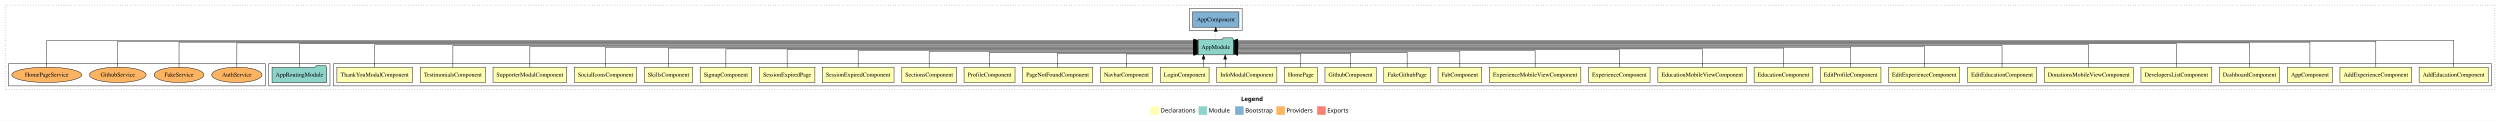
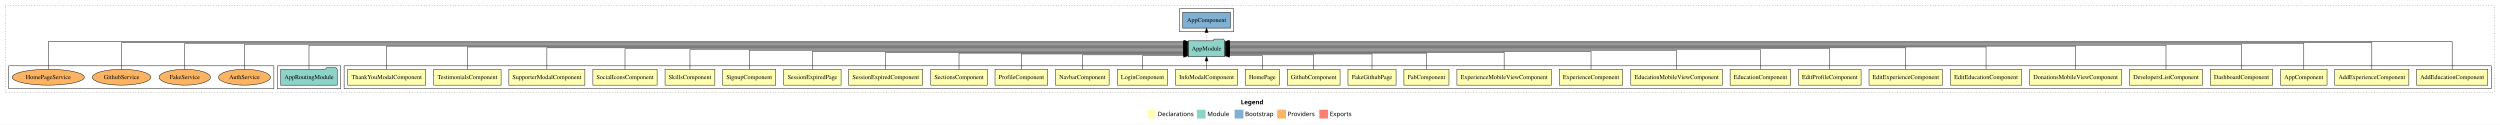
- <svg xmlns="http://www.w3.org/2000/svg" width="5879pt" height="284pt" viewBox="0.00 0.00 5879.00 284.00">
+ <svg xmlns="http://www.w3.org/2000/svg" width="5696pt" height="284pt" viewBox="0.00 0.00 5696.00 284.00">
  <g id="graph0" class="graph" transform="scale(1 1) rotate(0) translate(4 280)">
-     <polygon fill="#ffffff" stroke="transparent" points="-4,4 -4,-280 5875,-280 5875,4 -4,4" />
-     <text text-anchor="start" x="2914.509" y="-42.4" font-family="sans-serif" font-weight="bold" font-size="14.00" fill="#000000">Legend</text>
-     <polygon fill="#ffffb3" stroke="transparent" points="2701.5,-10 2701.5,-30 2721.5,-30 2721.5,-10 2701.5,-10" />
-     <text text-anchor="start" x="2725.129" y="-15.4" font-family="sans-serif" font-size="14.00" fill="#000000">  Declarations</text>
-     <polygon fill="#8dd3c7" stroke="transparent" points="2814.5,-10 2814.5,-30 2834.5,-30 2834.5,-10 2814.5,-10" />
-     <text text-anchor="start" x="2838.225" y="-15.4" font-family="sans-serif" font-size="14.00" fill="#000000">  Module</text>
-     <polygon fill="#80b1d3" stroke="transparent" points="2900.5,-10 2900.5,-30 2920.5,-30 2920.5,-10 2900.5,-10" />
-     <text text-anchor="start" x="2924.281" y="-15.4" font-family="sans-serif" font-size="14.00" fill="#000000">  Bootstrap</text>
-     <polygon fill="#fdb462" stroke="transparent" points="2997.5,-10 2997.5,-30 3017.5,-30 3017.5,-10 2997.5,-10" />
-     <text text-anchor="start" x="3021.173" y="-15.4" font-family="sans-serif" font-size="14.00" fill="#000000">  Providers</text>
-     <polygon fill="#fb8072" stroke="transparent" points="3093.5,-10 3093.5,-30 3113.5,-30 3113.5,-10 3093.5,-10" />
-     <text text-anchor="start" x="3117.226" y="-15.4" font-family="sans-serif" font-size="14.00" fill="#000000">  Exports</text>
+     <polygon fill="#ffffff" stroke="transparent" points="-4,4 -4,-280 5692,-280 5692,4 -4,4" />
+     <text text-anchor="start" x="2823.009" y="-42.4" font-family="sans-serif" font-weight="bold" font-size="14.00" fill="#000000">Legend</text>
+     <polygon fill="#ffffb3" stroke="transparent" points="2610,-10 2610,-30 2630,-30 2630,-10 2610,-10" />
+     <text text-anchor="start" x="2633.629" y="-15.4" font-family="sans-serif" font-size="14.00" fill="#000000">  Declarations</text>
+     <polygon fill="#8dd3c7" stroke="transparent" points="2723,-10 2723,-30 2743,-30 2743,-10 2723,-10" />
+     <text text-anchor="start" x="2746.725" y="-15.4" font-family="sans-serif" font-size="14.00" fill="#000000">  Module</text>
+     <polygon fill="#80b1d3" stroke="transparent" points="2809,-10 2809,-30 2829,-30 2829,-10 2809,-10" />
+     <text text-anchor="start" x="2832.781" y="-15.4" font-family="sans-serif" font-size="14.00" fill="#000000">  Bootstrap</text>
+     <polygon fill="#fdb462" stroke="transparent" points="2906,-10 2906,-30 2926,-30 2926,-10 2906,-10" />
+     <text text-anchor="start" x="2929.673" y="-15.4" font-family="sans-serif" font-size="14.00" fill="#000000">  Providers</text>
+     <polygon fill="#fb8072" stroke="transparent" points="3002,-10 3002,-30 3022,-30 3022,-10 3002,-10" />
+     <text text-anchor="start" x="3025.726" y="-15.4" font-family="sans-serif" font-size="14.00" fill="#000000">  Exports</text>
    <g id="clust1" class="cluster">
-       <polygon fill="none" stroke="#000000" stroke-dasharray="1,5" points="8,-70 8,-268 5863,-268 5863,-70 8,-70" />
+       <polygon fill="none" stroke="#000000" stroke-dasharray="1,5" points="8,-70 8,-268 5680,-268 5680,-70 8,-70" />
    </g>
    <g id="clust2" class="cluster">
-       <polygon fill="none" stroke="#000000" points="780,-78 780,-130 5855,-130 5855,-78 780,-78" />
-     </g>
-     <g id="clust34" class="cluster">
+       <polygon fill="none" stroke="#000000" points="780,-78 780,-130 5672,-130 5672,-78 780,-78" />
+     </g>
+     <g id="clust33" class="cluster">
      <polygon fill="none" stroke="#000000" points="628,-78 628,-130 772,-130 772,-78 628,-78" />
    </g>
+     <g id="clust35" class="cluster">
+       <polygon fill="none" stroke="#000000" points="2683,-208 2683,-260 2807,-260 2807,-208 2683,-208" />
+     </g>
    <g id="clust36" class="cluster">
-       <polygon fill="none" stroke="#000000" points="2793,-208 2793,-260 2917,-260 2917,-208 2793,-208" />
-     </g>
-     <g id="clust37" class="cluster">
      <polygon fill="none" stroke="#000000" points="16,-78 16,-130 620,-130 620,-78 16,-78" />
    </g>
    <g id="node1" class="node">
-       <polygon fill="#ffffb3" stroke="#000000" points="5847.202,-122 5684.798,-122 5684.798,-86 5847.202,-86 5847.202,-122" />
-       <text text-anchor="middle" x="5766" y="-99.8" font-family="Times,serif" font-size="14.00" fill="#000000">AddEducationComponent</text>
-     </g>
-     <g id="node32" class="node">
-       <polygon fill="#8dd3c7" stroke="#000000" points="2896.657,-187 2893.657,-191 2872.657,-191 2869.657,-187 2813.343,-187 2813.343,-151 2896.657,-151 2896.657,-187" />
-       <text text-anchor="middle" x="2855" y="-164.8" font-family="Times,serif" font-size="14.00" fill="#000000">AppModule</text>
+       <polygon fill="#ffffb3" stroke="#000000" points="5664.202,-122 5501.798,-122 5501.798,-86 5664.202,-86 5664.202,-122" />
+       <text text-anchor="middle" x="5583" y="-99.8" font-family="Times,serif" font-size="14.00" fill="#000000">AddEducationComponent</text>
+     </g>
+     <g id="node31" class="node">
+       <polygon fill="#8dd3c7" stroke="#000000" points="2786.657,-187 2783.657,-191 2762.657,-191 2759.657,-187 2703.343,-187 2703.343,-151 2786.657,-151 2786.657,-187" />
+       <text text-anchor="middle" x="2745" y="-164.8" font-family="Times,serif" font-size="14.00" fill="#000000">AppModule</text>
    </g>
    <g id="edge1" class="edge">
-       <path fill="none" stroke="#000000" d="M5766,-122.38C5766,-146.279 5766,-185 5766,-185 5766,-185 2906.71,-185 2906.71,-185" />
-       <polygon fill="#000000" stroke="#000000" points="2906.71,-181.5 2896.71,-185 2906.71,-188.5 2906.71,-181.5" />
+       <path fill="none" stroke="#000000" d="M5583,-122.38C5583,-146.279 5583,-185 5583,-185 5583,-185 2796.765,-185 2796.765,-185" />
+       <polygon fill="#000000" stroke="#000000" points="2796.765,-181.5 2786.765,-185 2796.765,-188.5 2796.765,-181.5" />
    </g>
    <g id="node2" class="node">
-       <polygon fill="#ffffb3" stroke="#000000" points="5667.402,-122 5498.598,-122 5498.598,-86 5667.402,-86 5667.402,-122" />
-       <text text-anchor="middle" x="5583" y="-99.8" font-family="Times,serif" font-size="14.00" fill="#000000">AddExperienceComponent</text>
+       <polygon fill="#ffffb3" stroke="#000000" points="5484.402,-122 5315.598,-122 5315.598,-86 5484.402,-86 5484.402,-122" />
+       <text text-anchor="middle" x="5400" y="-99.8" font-family="Times,serif" font-size="14.00" fill="#000000">AddExperienceComponent</text>
    </g>
    <g id="edge2" class="edge">
-       <path fill="none" stroke="#000000" d="M5583,-122.323C5583,-145.66 5583,-183 5583,-183 5583,-183 2906.759,-183 2906.759,-183" />
-       <polygon fill="#000000" stroke="#000000" points="2906.759,-179.5 2896.759,-183 2906.759,-186.5 2906.759,-179.5" />
+       <path fill="none" stroke="#000000" d="M5400,-122.323C5400,-145.66 5400,-183 5400,-183 5400,-183 2796.704,-183 2796.704,-183" />
+       <polygon fill="#000000" stroke="#000000" points="2796.704,-179.5 2786.704,-183 2796.704,-186.5 2796.704,-179.5" />
    </g>
    <g id="node3" class="node">
-       <polygon fill="#ffffb3" stroke="#000000" points="5480.94,-122 5375.06,-122 5375.06,-86 5480.94,-86 5480.94,-122" />
-       <text text-anchor="middle" x="5428" y="-99.8" font-family="Times,serif" font-size="14.00" fill="#000000">AppComponent</text>
+       <polygon fill="#ffffb3" stroke="#000000" points="5297.94,-122 5192.06,-122 5192.06,-86 5297.94,-86 5297.94,-122" />
+       <text text-anchor="middle" x="5245" y="-99.8" font-family="Times,serif" font-size="14.00" fill="#000000">AppComponent</text>
    </g>
    <g id="edge3" class="edge">
-       <path fill="none" stroke="#000000" d="M5428,-122.248C5428,-145.018 5428,-181 5428,-181 5428,-181 2906.72,-181 2906.72,-181" />
-       <polygon fill="#000000" stroke="#000000" points="2906.72,-177.5 2896.72,-181 2906.72,-184.5 2906.72,-177.5" />
+       <path fill="none" stroke="#000000" d="M5245,-122.248C5245,-145.018 5245,-181 5245,-181 5245,-181 2796.823,-181 2796.823,-181" />
+       <polygon fill="#000000" stroke="#000000" points="2796.823,-177.5 2786.823,-181 2796.823,-184.5 2796.823,-177.5" />
    </g>
    <g id="node4" class="node">
-       <polygon fill="#ffffb3" stroke="#000000" points="5356.973,-122 5215.027,-122 5215.027,-86 5356.973,-86 5356.973,-122" />
-       <text text-anchor="middle" x="5286" y="-99.8" font-family="Times,serif" font-size="14.00" fill="#000000">DashboardComponent</text>
+       <polygon fill="#ffffb3" stroke="#000000" points="5173.973,-122 5032.027,-122 5032.027,-86 5173.973,-86 5173.973,-122" />
+       <text text-anchor="middle" x="5103" y="-99.8" font-family="Times,serif" font-size="14.00" fill="#000000">DashboardComponent</text>
    </g>
    <g id="edge4" class="edge">
-       <path fill="none" stroke="#000000" d="M5286,-122.155C5286,-144.352 5286,-179 5286,-179 5286,-179 2906.683,-179 2906.683,-179" />
-       <polygon fill="#000000" stroke="#000000" points="2906.683,-175.5 2896.683,-179 2906.683,-182.5 2906.683,-175.5" />
+       <path fill="none" stroke="#000000" d="M5103,-122.155C5103,-144.352 5103,-179 5103,-179 5103,-179 2796.677,-179 2796.677,-179" />
+       <polygon fill="#000000" stroke="#000000" points="2796.677,-175.5 2786.677,-179 2796.677,-182.5 2796.677,-175.5" />
    </g>
    <g id="node5" class="node">
-       <polygon fill="#ffffb3" stroke="#000000" points="5197.357,-122 5030.643,-122 5030.643,-86 5197.357,-86 5197.357,-122" />
-       <text text-anchor="middle" x="5114" y="-99.8" font-family="Times,serif" font-size="14.00" fill="#000000">DevelopersListComponent</text>
+       <polygon fill="#ffffb3" stroke="#000000" points="5014.357,-122 4847.643,-122 4847.643,-86 5014.357,-86 5014.357,-122" />
+       <text text-anchor="middle" x="4931" y="-99.8" font-family="Times,serif" font-size="14.00" fill="#000000">DevelopersListComponent</text>
    </g>
    <g id="edge5" class="edge">
-       <path fill="none" stroke="#000000" d="M5114,-122.045C5114,-143.662 5114,-177 5114,-177 5114,-177 2907.118,-177 2907.118,-177" />
-       <polygon fill="#000000" stroke="#000000" points="2907.118,-173.5 2897.118,-177 2907.118,-180.5 2907.118,-173.5" />
+       <path fill="none" stroke="#000000" d="M4931,-122.045C4931,-143.662 4931,-177 4931,-177 4931,-177 2796.716,-177 2796.716,-177" />
+       <polygon fill="#000000" stroke="#000000" points="2796.716,-173.5 2786.716,-177 2796.716,-180.5 2796.716,-173.5" />
    </g>
    <g id="node6" class="node">
-       <polygon fill="#ffffb3" stroke="#000000" points="5012.639,-122 4803.361,-122 4803.361,-86 5012.639,-86 5012.639,-122" />
-       <text text-anchor="middle" x="4908" y="-99.8" font-family="Times,serif" font-size="14.00" fill="#000000">DonationsMobileViewComponent</text>
+       <polygon fill="#ffffb3" stroke="#000000" points="4829.639,-122 4620.361,-122 4620.361,-86 4829.639,-86 4829.639,-122" />
+       <text text-anchor="middle" x="4725" y="-99.8" font-family="Times,serif" font-size="14.00" fill="#000000">DonationsMobileViewComponent</text>
    </g>
    <g id="edge6" class="edge">
-       <path fill="none" stroke="#000000" d="M4908,-122.284C4908,-143.321 4908,-175 4908,-175 4908,-175 2906.94,-175 2906.94,-175" />
-       <polygon fill="#000000" stroke="#000000" points="2906.94,-171.5 2896.94,-175 2906.94,-178.5 2906.94,-171.5" />
+       <path fill="none" stroke="#000000" d="M4725,-122.284C4725,-143.321 4725,-175 4725,-175 4725,-175 2796.812,-175 2796.812,-175" />
+       <polygon fill="#000000" stroke="#000000" points="2796.812,-171.5 2786.812,-175 2796.812,-178.5 2796.812,-171.5" />
    </g>
    <g id="node7" class="node">
-       <polygon fill="#ffffb3" stroke="#000000" points="4784.93,-122 4623.07,-122 4623.07,-86 4784.93,-86 4784.93,-122" />
-       <text text-anchor="middle" x="4704" y="-99.8" font-family="Times,serif" font-size="14.00" fill="#000000">EditEducationComponent</text>
+       <polygon fill="#ffffb3" stroke="#000000" points="4601.93,-122 4440.07,-122 4440.07,-86 4601.93,-86 4601.93,-122" />
+       <text text-anchor="middle" x="4521" y="-99.8" font-family="Times,serif" font-size="14.00" fill="#000000">EditEducationComponent</text>
    </g>
    <g id="edge7" class="edge">
-       <path fill="none" stroke="#000000" d="M4704,-122.129C4704,-142.572 4704,-173 4704,-173 4704,-173 2907.093,-173 2907.093,-173" />
-       <polygon fill="#000000" stroke="#000000" points="2907.093,-169.5 2897.093,-173 2907.093,-176.5 2907.093,-169.5" />
+       <path fill="none" stroke="#000000" d="M4521,-122.129C4521,-142.572 4521,-173 4521,-173 4521,-173 2796.717,-173 2796.717,-173" />
+       <polygon fill="#000000" stroke="#000000" points="2796.717,-169.5 2786.717,-173 2796.717,-176.5 2796.717,-169.5" />
    </g>
    <g id="node8" class="node">
-       <polygon fill="#ffffb3" stroke="#000000" points="4604.629,-122 4437.371,-122 4437.371,-86 4604.629,-86 4604.629,-122" />
-       <text text-anchor="middle" x="4521" y="-99.8" font-family="Times,serif" font-size="14.00" fill="#000000">EditExperienceComponent</text>
+       <polygon fill="#ffffb3" stroke="#000000" points="4421.629,-122 4254.371,-122 4254.371,-86 4421.629,-86 4421.629,-122" />
+       <text text-anchor="middle" x="4338" y="-99.8" font-family="Times,serif" font-size="14.00" fill="#000000">EditExperienceComponent</text>
    </g>
    <g id="edge8" class="edge">
-       <path fill="none" stroke="#000000" d="M4521,-122.308C4521,-142.145 4521,-171 4521,-171 4521,-171 2907.015,-171 2907.015,-171" />
-       <polygon fill="#000000" stroke="#000000" points="2907.015,-167.5 2897.015,-171 2907.015,-174.5 2907.015,-167.5" />
+       <path fill="none" stroke="#000000" d="M4338,-122.308C4338,-142.145 4338,-171 4338,-171 4338,-171 2796.79,-171 2796.79,-171" />
+       <polygon fill="#000000" stroke="#000000" points="2796.79,-167.5 2786.79,-171 2796.79,-174.5 2796.79,-167.5" />
    </g>
    <g id="node9" class="node">
-       <polygon fill="#ffffb3" stroke="#000000" points="4419.266,-122 4276.734,-122 4276.734,-86 4419.266,-86 4419.266,-122" />
-       <text text-anchor="middle" x="4348" y="-99.8" font-family="Times,serif" font-size="14.00" fill="#000000">EditProfileComponent</text>
+       <polygon fill="#ffffb3" stroke="#000000" points="4236.266,-122 4093.734,-122 4093.734,-86 4236.266,-86 4236.266,-122" />
+       <text text-anchor="middle" x="4165" y="-99.8" font-family="Times,serif" font-size="14.00" fill="#000000">EditProfileComponent</text>
    </g>
    <g id="edge9" class="edge">
-       <path fill="none" stroke="#000000" d="M4348,-122.106C4348,-141.339 4348,-169 4348,-169 4348,-169 2906.883,-169 2906.883,-169" />
-       <polygon fill="#000000" stroke="#000000" points="2906.883,-165.5 2896.883,-169 2906.883,-172.5 2906.883,-165.5" />
+       <path fill="none" stroke="#000000" d="M4165,-122.106C4165,-141.339 4165,-169 4165,-169 4165,-169 2796.729,-169 2796.729,-169" />
+       <polygon fill="#000000" stroke="#000000" points="2796.729,-165.5 2786.729,-169 2796.729,-172.5 2796.729,-165.5" />
    </g>
    <g id="node10" class="node">
-       <polygon fill="#ffffb3" stroke="#000000" points="4259.095,-122 4120.905,-122 4120.905,-86 4259.095,-86 4259.095,-122" />
-       <text text-anchor="middle" x="4190" y="-99.8" font-family="Times,serif" font-size="14.00" fill="#000000">EducationComponent</text>
+       <polygon fill="#ffffb3" stroke="#000000" points="4076.095,-122 3937.905,-122 3937.905,-86 4076.095,-86 4076.095,-122" />
+       <text text-anchor="middle" x="4007" y="-99.8" font-family="Times,serif" font-size="14.00" fill="#000000">EducationComponent</text>
    </g>
    <g id="edge10" class="edge">
-       <path fill="none" stroke="#000000" d="M4190,-122.222C4190,-140.828 4190,-167 4190,-167 4190,-167 2906.788,-167 2906.788,-167" />
-       <polygon fill="#000000" stroke="#000000" points="2906.788,-163.5 2896.788,-167 2906.787,-170.5 2906.788,-163.5" />
+       <path fill="none" stroke="#000000" d="M4007,-122.222C4007,-140.828 4007,-167 4007,-167 4007,-167 2796.989,-167 2796.989,-167" />
+       <polygon fill="#000000" stroke="#000000" points="2796.989,-163.5 2786.989,-167 2796.989,-170.5 2796.989,-163.5" />
    </g>
    <g id="node11" class="node">
-       <polygon fill="#ffffb3" stroke="#000000" points="4103.354,-122 3894.646,-122 3894.646,-86 4103.354,-86 4103.354,-122" />
-       <text text-anchor="middle" x="3999" y="-99.8" font-family="Times,serif" font-size="14.00" fill="#000000">EducationMobileViewComponent</text>
+       <polygon fill="#ffffb3" stroke="#000000" points="3920.354,-122 3711.646,-122 3711.646,-86 3920.354,-86 3920.354,-122" />
+       <text text-anchor="middle" x="3816" y="-99.8" font-family="Times,serif" font-size="14.00" fill="#000000">EducationMobileViewComponent</text>
    </g>
    <g id="edge11" class="edge">
-       <path fill="none" stroke="#000000" d="M3999,-122.302C3999,-140.27 3999,-165 3999,-165 3999,-165 2906.731,-165 2906.731,-165" />
-       <polygon fill="#000000" stroke="#000000" points="2906.731,-161.5 2896.731,-165 2906.731,-168.5 2906.731,-161.5" />
+       <path fill="none" stroke="#000000" d="M3816,-122.302C3816,-140.27 3816,-165 3816,-165 3816,-165 2796.985,-165 2796.985,-165" />
+       <polygon fill="#000000" stroke="#000000" points="2796.985,-161.5 2786.985,-165 2796.984,-168.5 2796.985,-161.5" />
    </g>
    <g id="node12" class="node">
-       <polygon fill="#ffffb3" stroke="#000000" points="3876.295,-122 3731.705,-122 3731.705,-86 3876.295,-86 3876.295,-122" />
-       <text text-anchor="middle" x="3804" y="-99.8" font-family="Times,serif" font-size="14.00" fill="#000000">ExperienceComponent</text>
+       <polygon fill="#ffffb3" stroke="#000000" points="3693.295,-122 3548.705,-122 3548.705,-86 3693.295,-86 3693.295,-122" />
+       <text text-anchor="middle" x="3621" y="-99.8" font-family="Times,serif" font-size="14.00" fill="#000000">ExperienceComponent</text>
    </g>
    <g id="edge12" class="edge">
-       <path fill="none" stroke="#000000" d="M3804,-122.022C3804,-139.373 3804,-163 3804,-163 3804,-163 2906.694,-163 2906.694,-163" />
-       <polygon fill="#000000" stroke="#000000" points="2906.694,-159.5 2896.694,-163 2906.694,-166.5 2906.694,-159.5" />
+       <path fill="none" stroke="#000000" d="M3621,-122.022C3621,-139.373 3621,-163 3621,-163 3621,-163 2796.662,-163 2796.662,-163" />
+       <polygon fill="#000000" stroke="#000000" points="2796.662,-159.5 2786.662,-163 2796.662,-166.5 2796.662,-159.5" />
    </g>
    <g id="node13" class="node">
-       <polygon fill="#ffffb3" stroke="#000000" points="3713.553,-122 3498.447,-122 3498.447,-86 3713.553,-86 3713.553,-122" />
-       <text text-anchor="middle" x="3606" y="-99.8" font-family="Times,serif" font-size="14.00" fill="#000000">ExperienceMobileViewComponent</text>
+       <polygon fill="#ffffb3" stroke="#000000" points="3530.553,-122 3315.447,-122 3315.447,-86 3530.553,-86 3530.553,-122" />
+       <text text-anchor="middle" x="3423" y="-99.8" font-family="Times,serif" font-size="14.00" fill="#000000">ExperienceMobileViewComponent</text>
    </g>
    <g id="edge13" class="edge">
-       <path fill="none" stroke="#000000" d="M3606,-122.035C3606,-138.734 3606,-161 3606,-161 3606,-161 2906.716,-161 2906.716,-161" />
-       <polygon fill="#000000" stroke="#000000" points="2906.716,-157.5 2896.716,-161 2906.716,-164.5 2906.716,-157.5" />
+       <path fill="none" stroke="#000000" d="M3423,-122.035C3423,-138.734 3423,-161 3423,-161 3423,-161 2796.9,-161 2796.9,-161" />
+       <polygon fill="#000000" stroke="#000000" points="2796.9,-157.5 2786.9,-161 2796.9,-164.5 2796.9,-157.5" />
    </g>
    <g id="node14" class="node">
-       <polygon fill="#ffffb3" stroke="#000000" points="3480.33,-122 3377.67,-122 3377.67,-86 3480.33,-86 3480.33,-122" />
-       <text text-anchor="middle" x="3429" y="-99.8" font-family="Times,serif" font-size="14.00" fill="#000000">FabComponent</text>
+       <polygon fill="#ffffb3" stroke="#000000" points="3297.33,-122 3194.67,-122 3194.67,-86 3297.33,-86 3297.33,-122" />
+       <text text-anchor="middle" x="3246" y="-99.8" font-family="Times,serif" font-size="14.00" fill="#000000">FabComponent</text>
    </g>
    <g id="edge14" class="edge">
-       <path fill="none" stroke="#000000" d="M3429,-122.009C3429,-138.049 3429,-159 3429,-159 3429,-159 2906.743,-159 2906.743,-159" />
-       <polygon fill="#000000" stroke="#000000" points="2906.743,-155.5 2896.743,-159 2906.743,-162.5 2906.743,-155.5" />
+       <path fill="none" stroke="#000000" d="M3246,-122.009C3246,-138.049 3246,-159 3246,-159 3246,-159 2796.853,-159 2796.853,-159" />
+       <polygon fill="#000000" stroke="#000000" points="2796.853,-155.5 2786.853,-159 2796.853,-162.5 2796.853,-155.5" />
    </g>
    <g id="node15" class="node">
-       <polygon fill="#ffffb3" stroke="#000000" points="3359.812,-122 3250.188,-122 3250.188,-86 3359.812,-86 3359.812,-122" />
-       <text text-anchor="middle" x="3305" y="-99.8" font-family="Times,serif" font-size="14.00" fill="#000000">FakeGithubPage</text>
+       <polygon fill="#ffffb3" stroke="#000000" points="3176.812,-122 3067.188,-122 3067.188,-86 3176.812,-86 3176.812,-122" />
+       <text text-anchor="middle" x="3122" y="-99.8" font-family="Times,serif" font-size="14.00" fill="#000000">FakeGithubPage</text>
    </g>
    <g id="edge15" class="edge">
-       <path fill="none" stroke="#000000" d="M3305,-122.24C3305,-137.571 3305,-157 3305,-157 3305,-157 2906.931,-157 2906.931,-157" />
-       <polygon fill="#000000" stroke="#000000" points="2906.931,-153.5 2896.931,-157 2906.931,-160.5 2906.931,-153.5" />
+       <path fill="none" stroke="#000000" d="M3122,-122.24C3122,-137.571 3122,-157 3122,-157 3122,-157 2796.786,-157 2796.786,-157" />
+       <polygon fill="#000000" stroke="#000000" points="2796.786,-153.5 2786.786,-157 2796.786,-160.5 2796.786,-153.5" />
    </g>
    <g id="node16" class="node">
-       <polygon fill="#ffffb3" stroke="#000000" points="3232.22,-122 3111.78,-122 3111.78,-86 3232.22,-86 3232.22,-122" />
-       <text text-anchor="middle" x="3172" y="-99.8" font-family="Times,serif" font-size="14.00" fill="#000000">GithubComponent</text>
+       <polygon fill="#ffffb3" stroke="#000000" points="3049.22,-122 2928.78,-122 2928.78,-86 3049.22,-86 3049.22,-122" />
+       <text text-anchor="middle" x="2989" y="-99.8" font-family="Times,serif" font-size="14.00" fill="#000000">GithubComponent</text>
    </g>
    <g id="edge16" class="edge">
-       <path fill="none" stroke="#000000" d="M3172,-122.124C3172,-136.783 3172,-155 3172,-155 3172,-155 2906.768,-155 2906.768,-155" />
-       <polygon fill="#000000" stroke="#000000" points="2906.768,-151.5 2896.768,-155 2906.768,-158.5 2906.768,-151.5" />
+       <path fill="none" stroke="#000000" d="M2989,-122.124C2989,-136.783 2989,-155 2989,-155 2989,-155 2796.668,-155 2796.668,-155" />
+       <polygon fill="#000000" stroke="#000000" points="2796.668,-151.5 2786.668,-155 2796.668,-158.5 2796.668,-151.5" />
    </g>
    <g id="node17" class="node">
-       <polygon fill="#ffffb3" stroke="#000000" points="3093.925,-122 3016.075,-122 3016.075,-86 3093.925,-86 3093.925,-122" />
-       <text text-anchor="middle" x="3055" y="-99.8" font-family="Times,serif" font-size="14.00" fill="#000000">HomePage</text>
+       <polygon fill="#ffffb3" stroke="#000000" points="2910.925,-122 2833.075,-122 2833.075,-86 2910.925,-86 2910.925,-122" />
+       <text text-anchor="middle" x="2872" y="-99.8" font-family="Times,serif" font-size="14.00" fill="#000000">HomePage</text>
    </g>
    <g id="edge17" class="edge">
-       <path fill="none" stroke="#000000" d="M3055,-122.246C3055,-136.177 3055,-153 3055,-153 3055,-153 2906.927,-153 2906.927,-153" />
-       <polygon fill="#000000" stroke="#000000" points="2906.927,-149.5 2896.927,-153 2906.927,-156.5 2906.927,-149.5" />
+       <path fill="none" stroke="#000000" d="M2872,-122.246C2872,-136.177 2872,-153 2872,-153 2872,-153 2796.936,-153 2796.936,-153" />
+       <polygon fill="#000000" stroke="#000000" points="2796.937,-149.5 2786.936,-153 2796.936,-156.5 2796.937,-149.5" />
    </g>
    <g id="node18" class="node">
-       <polygon fill="#ffffb3" stroke="#000000" points="2998.704,-122 2857.296,-122 2857.296,-86 2998.704,-86 2998.704,-122" />
-       <text text-anchor="middle" x="2928" y="-99.8" font-family="Times,serif" font-size="14.00" fill="#000000">InfoModalComponent</text>
+       <polygon fill="#ffffb3" stroke="#000000" points="2815.704,-122 2674.296,-122 2674.296,-86 2815.704,-86 2815.704,-122" />
+       <text text-anchor="middle" x="2745" y="-99.8" font-family="Times,serif" font-size="14.00" fill="#000000">InfoModalComponent</text>
    </g>
    <g id="edge18" class="edge">
-       <path fill="none" stroke="#000000" d="M2877.113,-122.106C2877.113,-122.106 2877.113,-140.991 2877.113,-140.991" />
-       <polygon fill="#000000" stroke="#000000" points="2873.613,-140.991 2877.113,-150.991 2880.613,-140.991 2873.613,-140.991" />
+       <path fill="none" stroke="#000000" d="M2745,-122.106C2745,-122.106 2745,-140.991 2745,-140.991" />
+       <polygon fill="#000000" stroke="#000000" points="2741.5,-140.991 2745,-150.991 2748.5,-140.991 2741.5,-140.991" />
    </g>
    <g id="node19" class="node">
-       <polygon fill="#ffffb3" stroke="#000000" points="2839.276,-122 2724.724,-122 2724.724,-86 2839.276,-86 2839.276,-122" />
-       <text text-anchor="middle" x="2782" y="-99.8" font-family="Times,serif" font-size="14.00" fill="#000000">LoginComponent</text>
+       <polygon fill="#ffffb3" stroke="#000000" points="2656.276,-122 2541.724,-122 2541.724,-86 2656.276,-86 2656.276,-122" />
+       <text text-anchor="middle" x="2599" y="-99.8" font-family="Times,serif" font-size="14.00" fill="#000000">LoginComponent</text>
    </g>
    <g id="edge19" class="edge">
-       <path fill="none" stroke="#000000" d="M2826.28,-122.106C2826.28,-122.106 2826.28,-140.991 2826.28,-140.991" />
-       <polygon fill="#000000" stroke="#000000" points="2822.78,-140.991 2826.28,-150.991 2829.78,-140.991 2822.78,-140.991" />
+       <path fill="none" stroke="#000000" d="M2599,-122.246C2599,-136.177 2599,-153 2599,-153 2599,-153 2693.162,-153 2693.162,-153" />
+       <polygon fill="#000000" stroke="#000000" points="2693.162,-156.5 2703.162,-153 2693.162,-149.5 2693.162,-156.5" />
    </g>
    <g id="node20" class="node">
-       <polygon fill="#ffffb3" stroke="#000000" points="2706.03,-122 2583.97,-122 2583.97,-86 2706.03,-86 2706.03,-122" />
-       <text text-anchor="middle" x="2645" y="-99.8" font-family="Times,serif" font-size="14.00" fill="#000000">NavbarComponent</text>
+       <polygon fill="#ffffb3" stroke="#000000" points="2523.03,-122 2400.97,-122 2400.97,-86 2523.03,-86 2523.03,-122" />
+       <text text-anchor="middle" x="2462" y="-99.8" font-family="Times,serif" font-size="14.00" fill="#000000">NavbarComponent</text>
    </g>
    <g id="edge20" class="edge">
-       <path fill="none" stroke="#000000" d="M2645,-122.246C2645,-136.177 2645,-153 2645,-153 2645,-153 2803.26,-153 2803.26,-153" />
-       <polygon fill="#000000" stroke="#000000" points="2803.26,-156.5 2813.26,-153 2803.26,-149.5 2803.26,-156.5" />
+       <path fill="none" stroke="#000000" d="M2462,-122.124C2462,-136.783 2462,-155 2462,-155 2462,-155 2693.242,-155 2693.242,-155" />
+       <polygon fill="#000000" stroke="#000000" points="2693.242,-158.5 2703.242,-155 2693.242,-151.5 2693.242,-158.5" />
    </g>
    <g id="node21" class="node">
-       <polygon fill="#ffffb3" stroke="#000000" points="2565.824,-122 2400.176,-122 2400.176,-86 2565.824,-86 2565.824,-122" />
-       <text text-anchor="middle" x="2483" y="-99.8" font-family="Times,serif" font-size="14.00" fill="#000000">PageNotFoundComponent</text>
-     </g>
-     <g id="edge21" class="edge">
-       <path fill="none" stroke="#000000" d="M2483,-122.124C2483,-136.783 2483,-155 2483,-155 2483,-155 2803.05,-155 2803.05,-155" />
-       <polygon fill="#000000" stroke="#000000" points="2803.05,-158.5 2813.05,-155 2803.05,-151.5 2803.05,-158.5" />
-     </g>
-     <g id="node22" class="node">
      <polygon fill="#ffffb3" stroke="#000000" points="2382.933,-122 2263.067,-122 2263.067,-86 2382.933,-86 2382.933,-122" />
      <text text-anchor="middle" x="2323" y="-99.8" font-family="Times,serif" font-size="14.00" fill="#000000">ProfileComponent</text>
    </g>
-     <g id="edge22" class="edge">
-       <path fill="none" stroke="#000000" d="M2323,-122.24C2323,-137.571 2323,-157 2323,-157 2323,-157 2803.255,-157 2803.255,-157" />
-       <polygon fill="#000000" stroke="#000000" points="2803.255,-160.5 2813.255,-157 2803.255,-153.5 2803.255,-160.5" />
-     </g>
-     <g id="node23" class="node">
+     <g id="edge21" class="edge">
+       <path fill="none" stroke="#000000" d="M2323,-122.24C2323,-137.571 2323,-157 2323,-157 2323,-157 2692.994,-157 2692.994,-157" />
+       <polygon fill="#000000" stroke="#000000" points="2692.994,-160.5 2702.994,-157 2692.994,-153.5 2692.994,-160.5" />
+     </g>
+     <g id="node22" class="node">
      <polygon fill="#ffffb3" stroke="#000000" points="2245.27,-122 2116.73,-122 2116.73,-86 2245.27,-86 2245.27,-122" />
      <text text-anchor="middle" x="2181" y="-99.8" font-family="Times,serif" font-size="14.00" fill="#000000">SectionsComponent</text>
    </g>
-     <g id="edge23" class="edge">
-       <path fill="none" stroke="#000000" d="M2181,-122.009C2181,-138.049 2181,-159 2181,-159 2181,-159 2803.093,-159 2803.093,-159" />
-       <polygon fill="#000000" stroke="#000000" points="2803.093,-162.5 2813.093,-159 2803.093,-155.5 2803.093,-162.5" />
-     </g>
-     <g id="node24" class="node">
+     <g id="edge22" class="edge">
+       <path fill="none" stroke="#000000" d="M2181,-122.009C2181,-138.049 2181,-159 2181,-159 2181,-159 2693.069,-159 2693.069,-159" />
+       <polygon fill="#000000" stroke="#000000" points="2693.069,-162.5 2703.069,-159 2693.069,-155.5 2693.069,-162.5" />
+     </g>
+     <g id="node23" class="node">
      <polygon fill="#ffffb3" stroke="#000000" points="2098.428,-122 1929.572,-122 1929.572,-86 2098.428,-86 2098.428,-122" />
      <text text-anchor="middle" x="2014" y="-99.8" font-family="Times,serif" font-size="14.00" fill="#000000">SessionExpiredComponent</text>
    </g>
-     <g id="edge24" class="edge">
-       <path fill="none" stroke="#000000" d="M2014,-122.035C2014,-138.734 2014,-161 2014,-161 2014,-161 2803.295,-161 2803.295,-161" />
-       <polygon fill="#000000" stroke="#000000" points="2803.295,-164.5 2813.295,-161 2803.295,-157.5 2803.295,-164.5" />
-     </g>
-     <g id="node25" class="node">
+     <g id="edge23" class="edge">
+       <path fill="none" stroke="#000000" d="M2014,-122.035C2014,-138.734 2014,-161 2014,-161 2014,-161 2693.339,-161 2693.339,-161" />
+       <polygon fill="#000000" stroke="#000000" points="2693.339,-164.5 2703.339,-161 2693.339,-157.5 2693.339,-164.5" />
+     </g>
+     <g id="node24" class="node">
      <polygon fill="#ffffb3" stroke="#000000" points="1912.308,-122 1781.692,-122 1781.692,-86 1912.308,-86 1912.308,-122" />
      <text text-anchor="middle" x="1847" y="-99.8" font-family="Times,serif" font-size="14.00" fill="#000000">SessionExpiredPage</text>
    </g>
-     <g id="edge25" class="edge">
-       <path fill="none" stroke="#000000" d="M1847,-122.022C1847,-139.373 1847,-163 1847,-163 1847,-163 2803.289,-163 2803.289,-163" />
-       <polygon fill="#000000" stroke="#000000" points="2803.289,-166.5 2813.289,-163 2803.289,-159.5 2803.289,-166.5" />
-     </g>
-     <g id="node26" class="node">
+     <g id="edge24" class="edge">
+       <path fill="none" stroke="#000000" d="M1847,-122.022C1847,-139.373 1847,-163 1847,-163 1847,-163 2693.191,-163 2693.191,-163" />
+       <polygon fill="#000000" stroke="#000000" points="2693.191,-166.5 2703.191,-163 2693.191,-159.5 2693.191,-166.5" />
+     </g>
+     <g id="node25" class="node">
      <polygon fill="#ffffb3" stroke="#000000" points="1763.506,-122 1642.494,-122 1642.494,-86 1763.506,-86 1763.506,-122" />
      <text text-anchor="middle" x="1703" y="-99.8" font-family="Times,serif" font-size="14.00" fill="#000000">SignupComponent</text>
    </g>
-     <g id="edge26" class="edge">
-       <path fill="none" stroke="#000000" d="M1703,-122.302C1703,-140.27 1703,-165 1703,-165 1703,-165 2803.319,-165 2803.319,-165" />
-       <polygon fill="#000000" stroke="#000000" points="2803.319,-168.5 2813.319,-165 2803.319,-161.5 2803.319,-168.5" />
-     </g>
-     <g id="node27" class="node">
+     <g id="edge25" class="edge">
+       <path fill="none" stroke="#000000" d="M1703,-122.302C1703,-140.27 1703,-165 1703,-165 1703,-165 2693.186,-165 2693.186,-165" />
+       <polygon fill="#000000" stroke="#000000" points="2693.186,-168.5 2703.186,-165 2693.186,-161.5 2693.186,-168.5" />
+     </g>
+     <g id="node26" class="node">
      <polygon fill="#ffffb3" stroke="#000000" points="1624.732,-122 1511.268,-122 1511.268,-86 1624.732,-86 1624.732,-122" />
      <text text-anchor="middle" x="1568" y="-99.8" font-family="Times,serif" font-size="14.00" fill="#000000">SkillsComponent</text>
    </g>
-     <g id="edge27" class="edge">
-       <path fill="none" stroke="#000000" d="M1568,-122.222C1568,-140.828 1568,-167 1568,-167 1568,-167 2803.275,-167 2803.275,-167" />
-       <polygon fill="#000000" stroke="#000000" points="2803.275,-170.5 2813.275,-167 2803.275,-163.5 2803.275,-170.5" />
-     </g>
-     <g id="node28" class="node">
+     <g id="edge26" class="edge">
+       <path fill="none" stroke="#000000" d="M1568,-122.222C1568,-140.828 1568,-167 1568,-167 1568,-167 2693.11,-167 2693.11,-167" />
+       <polygon fill="#000000" stroke="#000000" points="2693.11,-170.5 2703.11,-167 2693.11,-163.5 2693.11,-170.5" />
+     </g>
+     <g id="node27" class="node">
      <polygon fill="#ffffb3" stroke="#000000" points="1493.146,-122 1346.854,-122 1346.854,-86 1493.146,-86 1493.146,-122" />
      <text text-anchor="middle" x="1420" y="-99.8" font-family="Times,serif" font-size="14.00" fill="#000000">SocialIconsComponent</text>
    </g>
-     <g id="edge28" class="edge">
-       <path fill="none" stroke="#000000" d="M1420,-122.106C1420,-141.339 1420,-169 1420,-169 1420,-169 2803.216,-169 2803.216,-169" />
-       <polygon fill="#000000" stroke="#000000" points="2803.216,-172.5 2813.216,-169 2803.216,-165.5 2803.216,-172.5" />
-     </g>
-     <g id="node29" class="node">
+     <g id="edge27" class="edge">
+       <path fill="none" stroke="#000000" d="M1420,-122.106C1420,-141.339 1420,-169 1420,-169 1420,-169 2693.157,-169 2693.157,-169" />
+       <polygon fill="#000000" stroke="#000000" points="2693.157,-172.5 2703.157,-169 2693.157,-165.5 2693.157,-172.5" />
+     </g>
+     <g id="node28" class="node">
      <polygon fill="#ffffb3" stroke="#000000" points="1328.591,-122 1155.409,-122 1155.409,-86 1328.591,-86 1328.591,-122" />
      <text text-anchor="middle" x="1242" y="-99.8" font-family="Times,serif" font-size="14.00" fill="#000000">SupporterModalComponent</text>
    </g>
-     <g id="edge29" class="edge">
-       <path fill="none" stroke="#000000" d="M1242,-122.308C1242,-142.145 1242,-171 1242,-171 1242,-171 2803.097,-171 2803.097,-171" />
-       <polygon fill="#000000" stroke="#000000" points="2803.097,-174.5 2813.097,-171 2803.097,-167.5 2803.097,-174.5" />
-     </g>
-     <g id="node30" class="node">
+     <g id="edge28" class="edge">
+       <path fill="none" stroke="#000000" d="M1242,-122.308C1242,-142.145 1242,-171 1242,-171 1242,-171 2693.233,-171 2693.233,-171" />
+       <polygon fill="#000000" stroke="#000000" points="2693.233,-174.5 2703.233,-171 2693.233,-167.5 2693.233,-174.5" />
+     </g>
+     <g id="node29" class="node">
      <polygon fill="#ffffb3" stroke="#000000" points="1137.657,-122 984.343,-122 984.343,-86 1137.657,-86 1137.657,-122" />
      <text text-anchor="middle" x="1061" y="-99.8" font-family="Times,serif" font-size="14.00" fill="#000000">TestimonialsComponent</text>
    </g>
-     <g id="edge30" class="edge">
-       <path fill="none" stroke="#000000" d="M1061,-122.129C1061,-142.572 1061,-173 1061,-173 1061,-173 2803.295,-173 2803.295,-173" />
-       <polygon fill="#000000" stroke="#000000" points="2803.295,-176.5 2813.295,-173 2803.295,-169.5 2803.295,-176.5" />
-     </g>
-     <g id="node31" class="node">
+     <g id="edge29" class="edge">
+       <path fill="none" stroke="#000000" d="M1061,-122.129C1061,-142.572 1061,-173 1061,-173 1061,-173 2692.953,-173 2692.953,-173" />
+       <polygon fill="#000000" stroke="#000000" points="2692.953,-176.5 2702.953,-173 2692.953,-169.5 2692.953,-176.5" />
+     </g>
+     <g id="node30" class="node">
      <polygon fill="#ffffb3" stroke="#000000" points="965.756,-122 788.244,-122 788.244,-86 965.756,-86 965.756,-122" />
      <text text-anchor="middle" x="877" y="-99.8" font-family="Times,serif" font-size="14.00" fill="#000000">ThankYouModalComponent</text>
    </g>
-     <g id="edge31" class="edge">
-       <path fill="none" stroke="#000000" d="M877,-122.284C877,-143.321 877,-175 877,-175 877,-175 2803.23,-175 2803.23,-175" />
-       <polygon fill="#000000" stroke="#000000" points="2803.23,-178.5 2813.23,-175 2803.23,-171.5 2803.23,-178.5" />
-     </g>
-     <g id="node34" class="node">
-       <polygon fill="#80b1d3" stroke="#000000" points="2909.439,-252 2800.561,-252 2800.561,-216 2909.439,-216 2909.439,-252" />
-       <text text-anchor="middle" x="2855" y="-229.8" font-family="Times,serif" font-size="14.00" fill="#000000">AppComponent </text>
-     </g>
-     <g id="edge33" class="edge">
-       <path fill="none" stroke="#000000" stroke-dasharray="1,5" d="M2855,-187.106C2855,-187.106 2855,-205.991 2855,-205.991" />
-       <polygon fill="#000000" stroke="#000000" points="2851.5,-205.991 2855,-215.991 2858.5,-205.991 2851.5,-205.991" />
+     <g id="edge30" class="edge">
+       <path fill="none" stroke="#000000" d="M877,-122.284C877,-143.321 877,-175 877,-175 877,-175 2692.921,-175 2692.921,-175" />
+       <polygon fill="#000000" stroke="#000000" points="2692.921,-178.5 2702.921,-175 2692.921,-171.5 2692.921,-178.5" />
    </g>
    <g id="node33" class="node">
+       <polygon fill="#80b1d3" stroke="#000000" points="2799.439,-252 2690.561,-252 2690.561,-216 2799.439,-216 2799.439,-252" />
+       <text text-anchor="middle" x="2745" y="-229.8" font-family="Times,serif" font-size="14.00" fill="#000000">AppComponent </text>
+     </g>
+     <g id="edge32" class="edge">
+       <path fill="none" stroke="#000000" stroke-dasharray="1,5" d="M2745,-187.106C2745,-187.106 2745,-205.991 2745,-205.991" />
+       <polygon fill="#000000" stroke="#000000" points="2741.5,-205.991 2745,-215.991 2748.5,-205.991 2741.5,-205.991" />
+     </g>
+     <g id="node32" class="node">
      <polygon fill="#8dd3c7" stroke="#000000" points="764.274,-122 761.274,-126 740.274,-126 737.274,-122 635.726,-122 635.726,-86 764.274,-86 764.274,-122" />
      <text text-anchor="middle" x="700" y="-99.8" font-family="Times,serif" font-size="14.00" fill="#000000">AppRoutingModule</text>
    </g>
-     <g id="edge32" class="edge">
-       <path fill="none" stroke="#000000" d="M700,-122.045C700,-143.662 700,-177 700,-177 700,-177 2802.919,-177 2802.919,-177" />
-       <polygon fill="#000000" stroke="#000000" points="2802.919,-180.5 2812.919,-177 2802.919,-173.5 2802.919,-180.5" />
-     </g>
-     <g id="node35" class="node">
+     <g id="edge31" class="edge">
+       <path fill="none" stroke="#000000" d="M700,-122.045C700,-143.662 700,-177 700,-177 700,-177 2693.224,-177 2693.224,-177" />
+       <polygon fill="#000000" stroke="#000000" points="2693.224,-180.5 2703.224,-177 2693.224,-173.5 2693.224,-180.5" />
+     </g>
+     <g id="node34" class="node">
      <ellipse fill="#fdb462" stroke="#000000" cx="553" cy="-104" rx="59.108" ry="18" />
      <text text-anchor="middle" x="553" y="-99.8" font-family="Times,serif" font-size="14.00" fill="#000000">AuthService</text>
    </g>
-     <g id="edge34" class="edge">
-       <path fill="none" stroke="#000000" d="M553,-122.155C553,-144.352 553,-179 553,-179 553,-179 2803.079,-179 2803.079,-179" />
-       <polygon fill="#000000" stroke="#000000" points="2803.079,-182.5 2813.079,-179 2803.079,-175.5 2803.079,-182.5" />
-     </g>
-     <g id="node36" class="node">
+     <g id="edge33" class="edge">
+       <path fill="none" stroke="#000000" d="M553,-122.155C553,-144.352 553,-179 553,-179 553,-179 2693.169,-179 2693.169,-179" />
+       <polygon fill="#000000" stroke="#000000" points="2693.169,-182.5 2703.169,-179 2693.169,-175.5 2693.169,-182.5" />
+     </g>
+     <g id="node35" class="node">
      <ellipse fill="#fdb462" stroke="#000000" cx="417" cy="-104" rx="58.525" ry="18" />
      <text text-anchor="middle" x="417" y="-99.8" font-family="Times,serif" font-size="14.00" fill="#000000">FakeService</text>
    </g>
-     <g id="edge35" class="edge">
-       <path fill="none" stroke="#000000" d="M417,-122.248C417,-145.018 417,-181 417,-181 417,-181 2803.197,-181 2803.197,-181" />
-       <polygon fill="#000000" stroke="#000000" points="2803.197,-184.5 2813.197,-181 2803.197,-177.5 2803.197,-184.5" />
-     </g>
-     <g id="node37" class="node">
+     <g id="edge34" class="edge">
+       <path fill="none" stroke="#000000" d="M417,-122.248C417,-145.018 417,-181 417,-181 417,-181 2693.107,-181 2693.107,-181" />
+       <polygon fill="#000000" stroke="#000000" points="2693.107,-184.5 2703.107,-181 2693.107,-177.5 2693.107,-184.5" />
+     </g>
+     <g id="node36" class="node">
      <ellipse fill="#fdb462" stroke="#000000" cx="273" cy="-104" rx="66.632" ry="18" />
      <text text-anchor="middle" x="273" y="-99.8" font-family="Times,serif" font-size="14.00" fill="#000000">GithubService</text>
    </g>
-     <g id="edge36" class="edge">
-       <path fill="none" stroke="#000000" d="M273,-122.323C273,-145.66 273,-183 273,-183 273,-183 2803.134,-183 2803.134,-183" />
-       <polygon fill="#000000" stroke="#000000" points="2803.134,-186.5 2813.134,-183 2803.134,-179.5 2803.134,-186.5" />
-     </g>
-     <g id="node38" class="node">
+     <g id="edge35" class="edge">
+       <path fill="none" stroke="#000000" d="M273,-122.323C273,-145.66 273,-183 273,-183 273,-183 2693.131,-183 2693.131,-183" />
+       <polygon fill="#000000" stroke="#000000" points="2693.131,-186.5 2703.131,-183 2693.131,-179.5 2693.131,-186.5" />
+     </g>
+     <g id="node37" class="node">
      <ellipse fill="#fdb462" stroke="#000000" cx="106" cy="-104" rx="82.222" ry="18" />
      <text text-anchor="middle" x="106" y="-99.8" font-family="Times,serif" font-size="14.00" fill="#000000">HomePageService</text>
    </g>
-     <g id="edge37" class="edge">
-       <path fill="none" stroke="#000000" d="M106,-122.38C106,-146.279 106,-185 106,-185 106,-185 2803.193,-185 2803.193,-185" />
-       <polygon fill="#000000" stroke="#000000" points="2803.193,-188.5 2813.193,-185 2803.193,-181.5 2803.193,-188.5" />
+     <g id="edge36" class="edge">
+       <path fill="none" stroke="#000000" d="M106,-122.38C106,-146.279 106,-185 106,-185 106,-185 2693.282,-185 2693.282,-185" />
+       <polygon fill="#000000" stroke="#000000" points="2693.282,-188.5 2703.282,-185 2693.282,-181.5 2693.282,-188.5" />
    </g>
  </g>
</svg>
